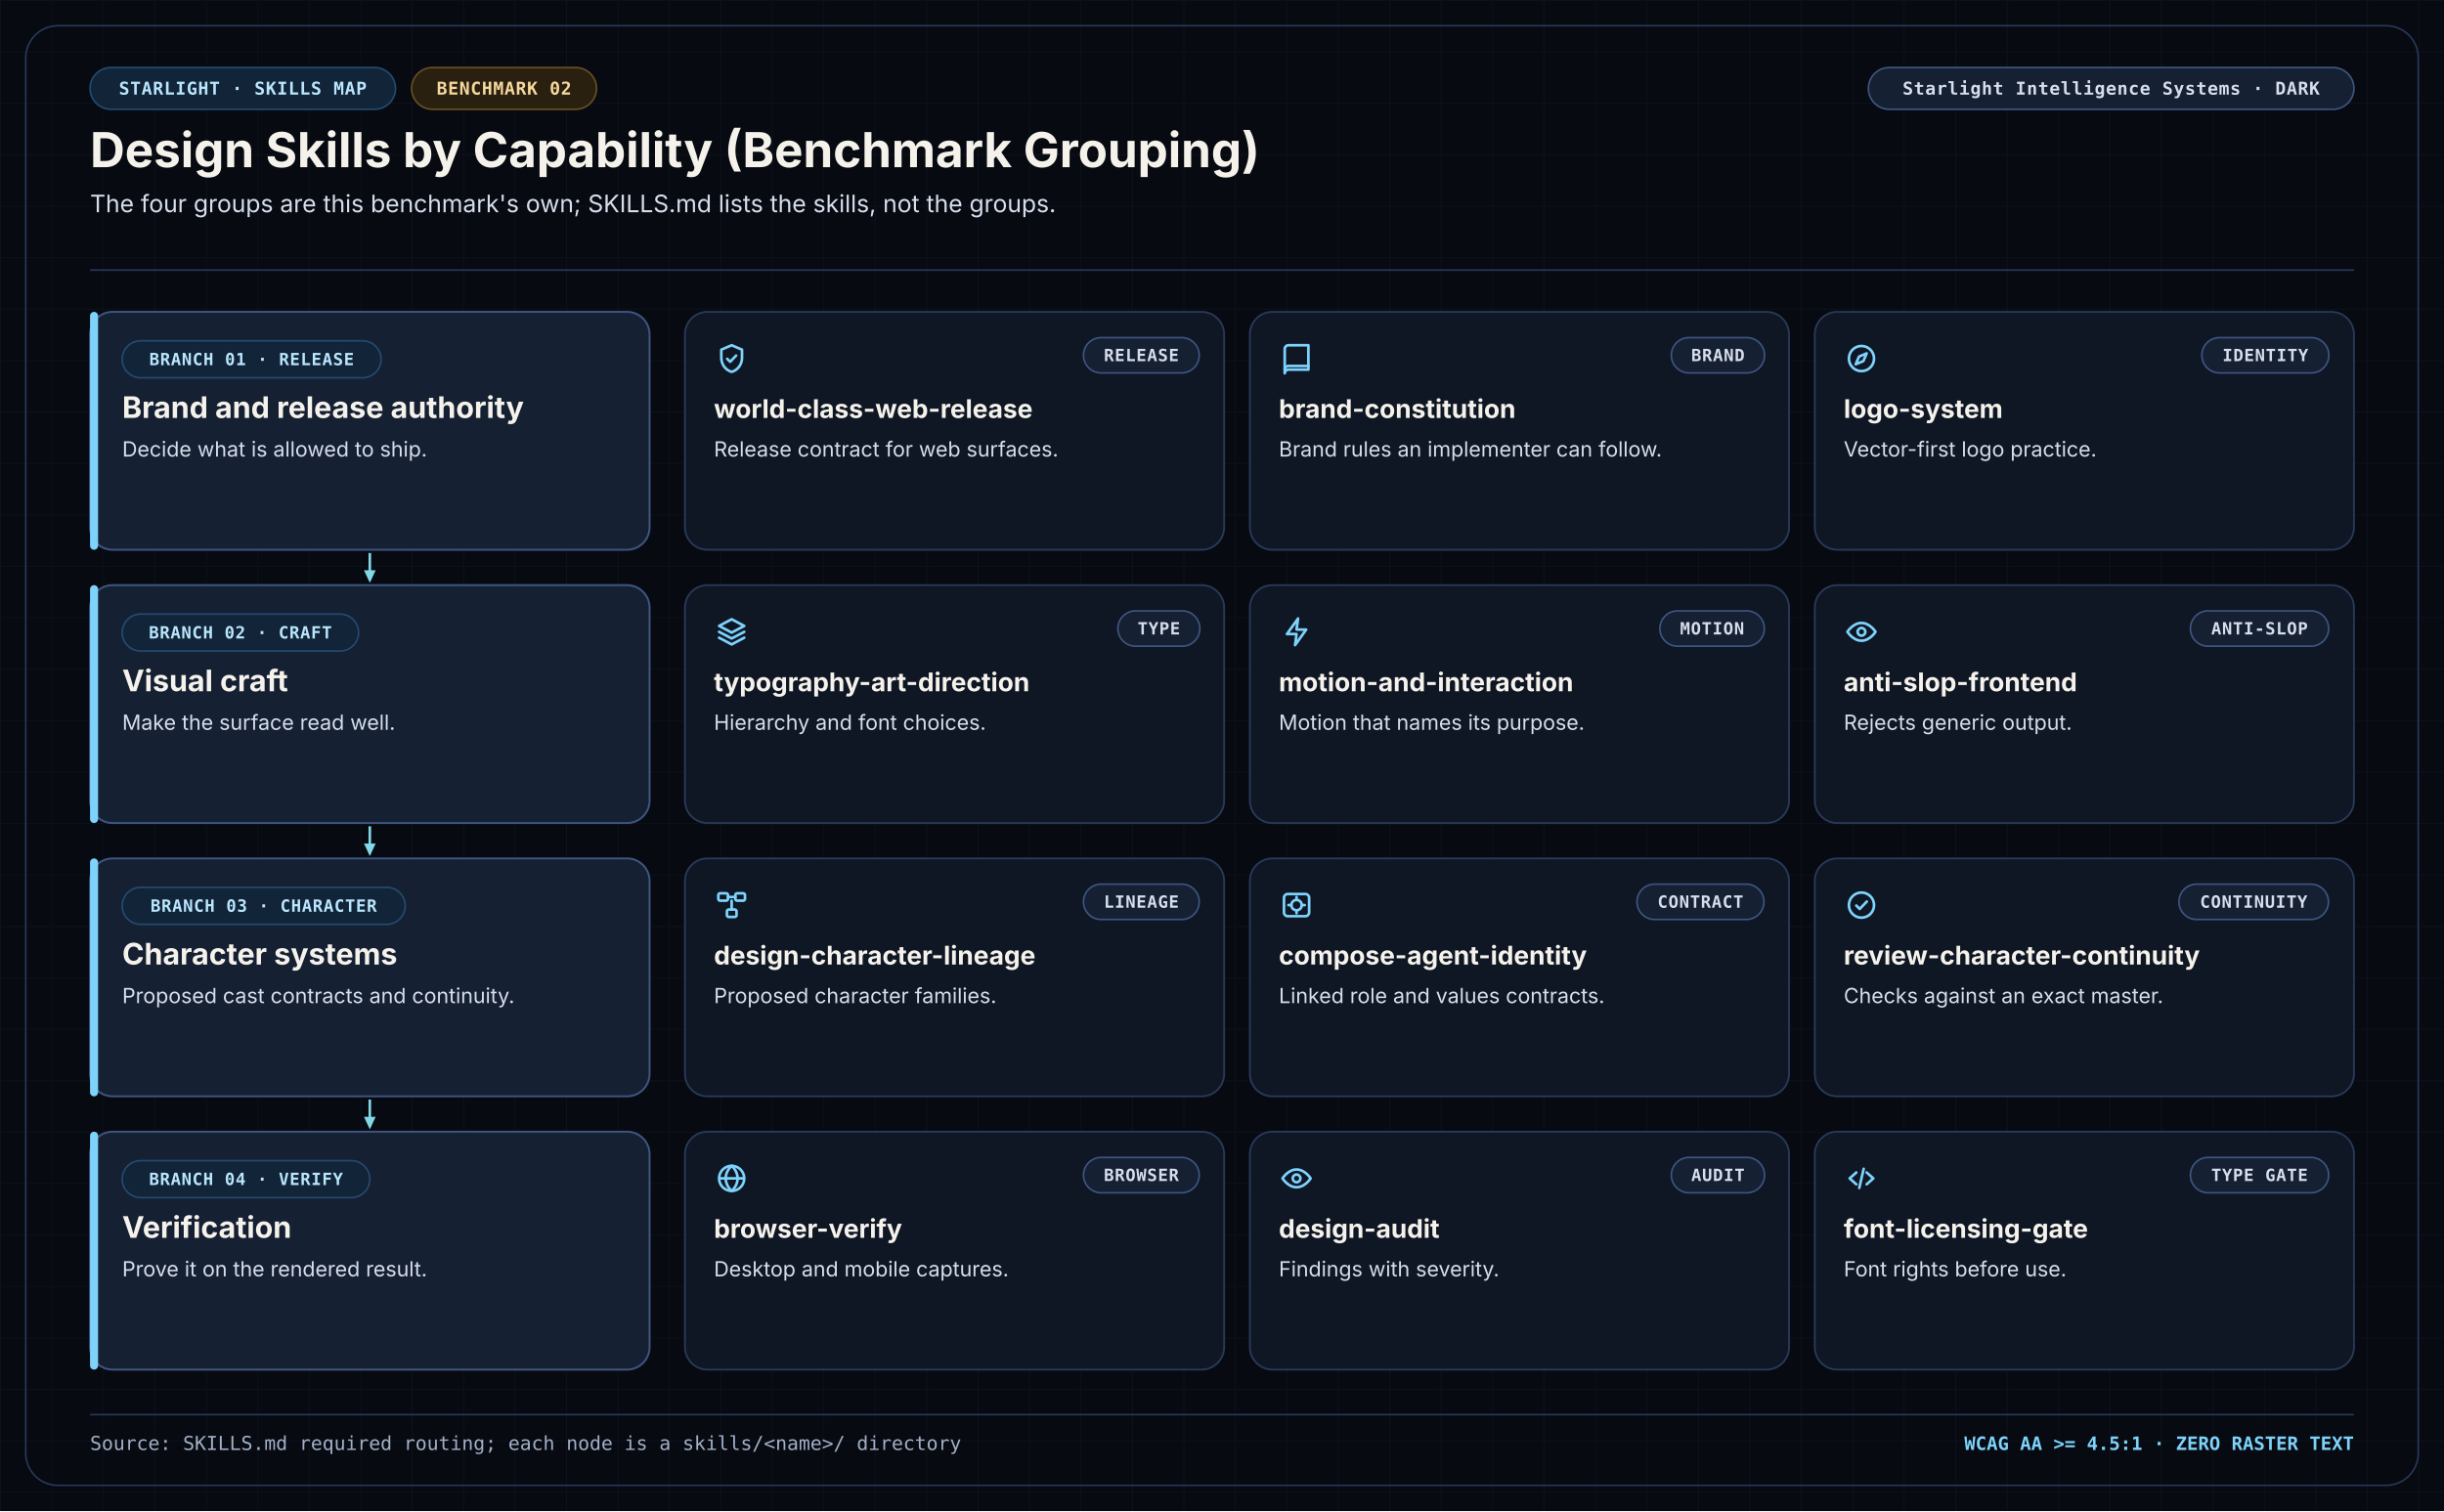
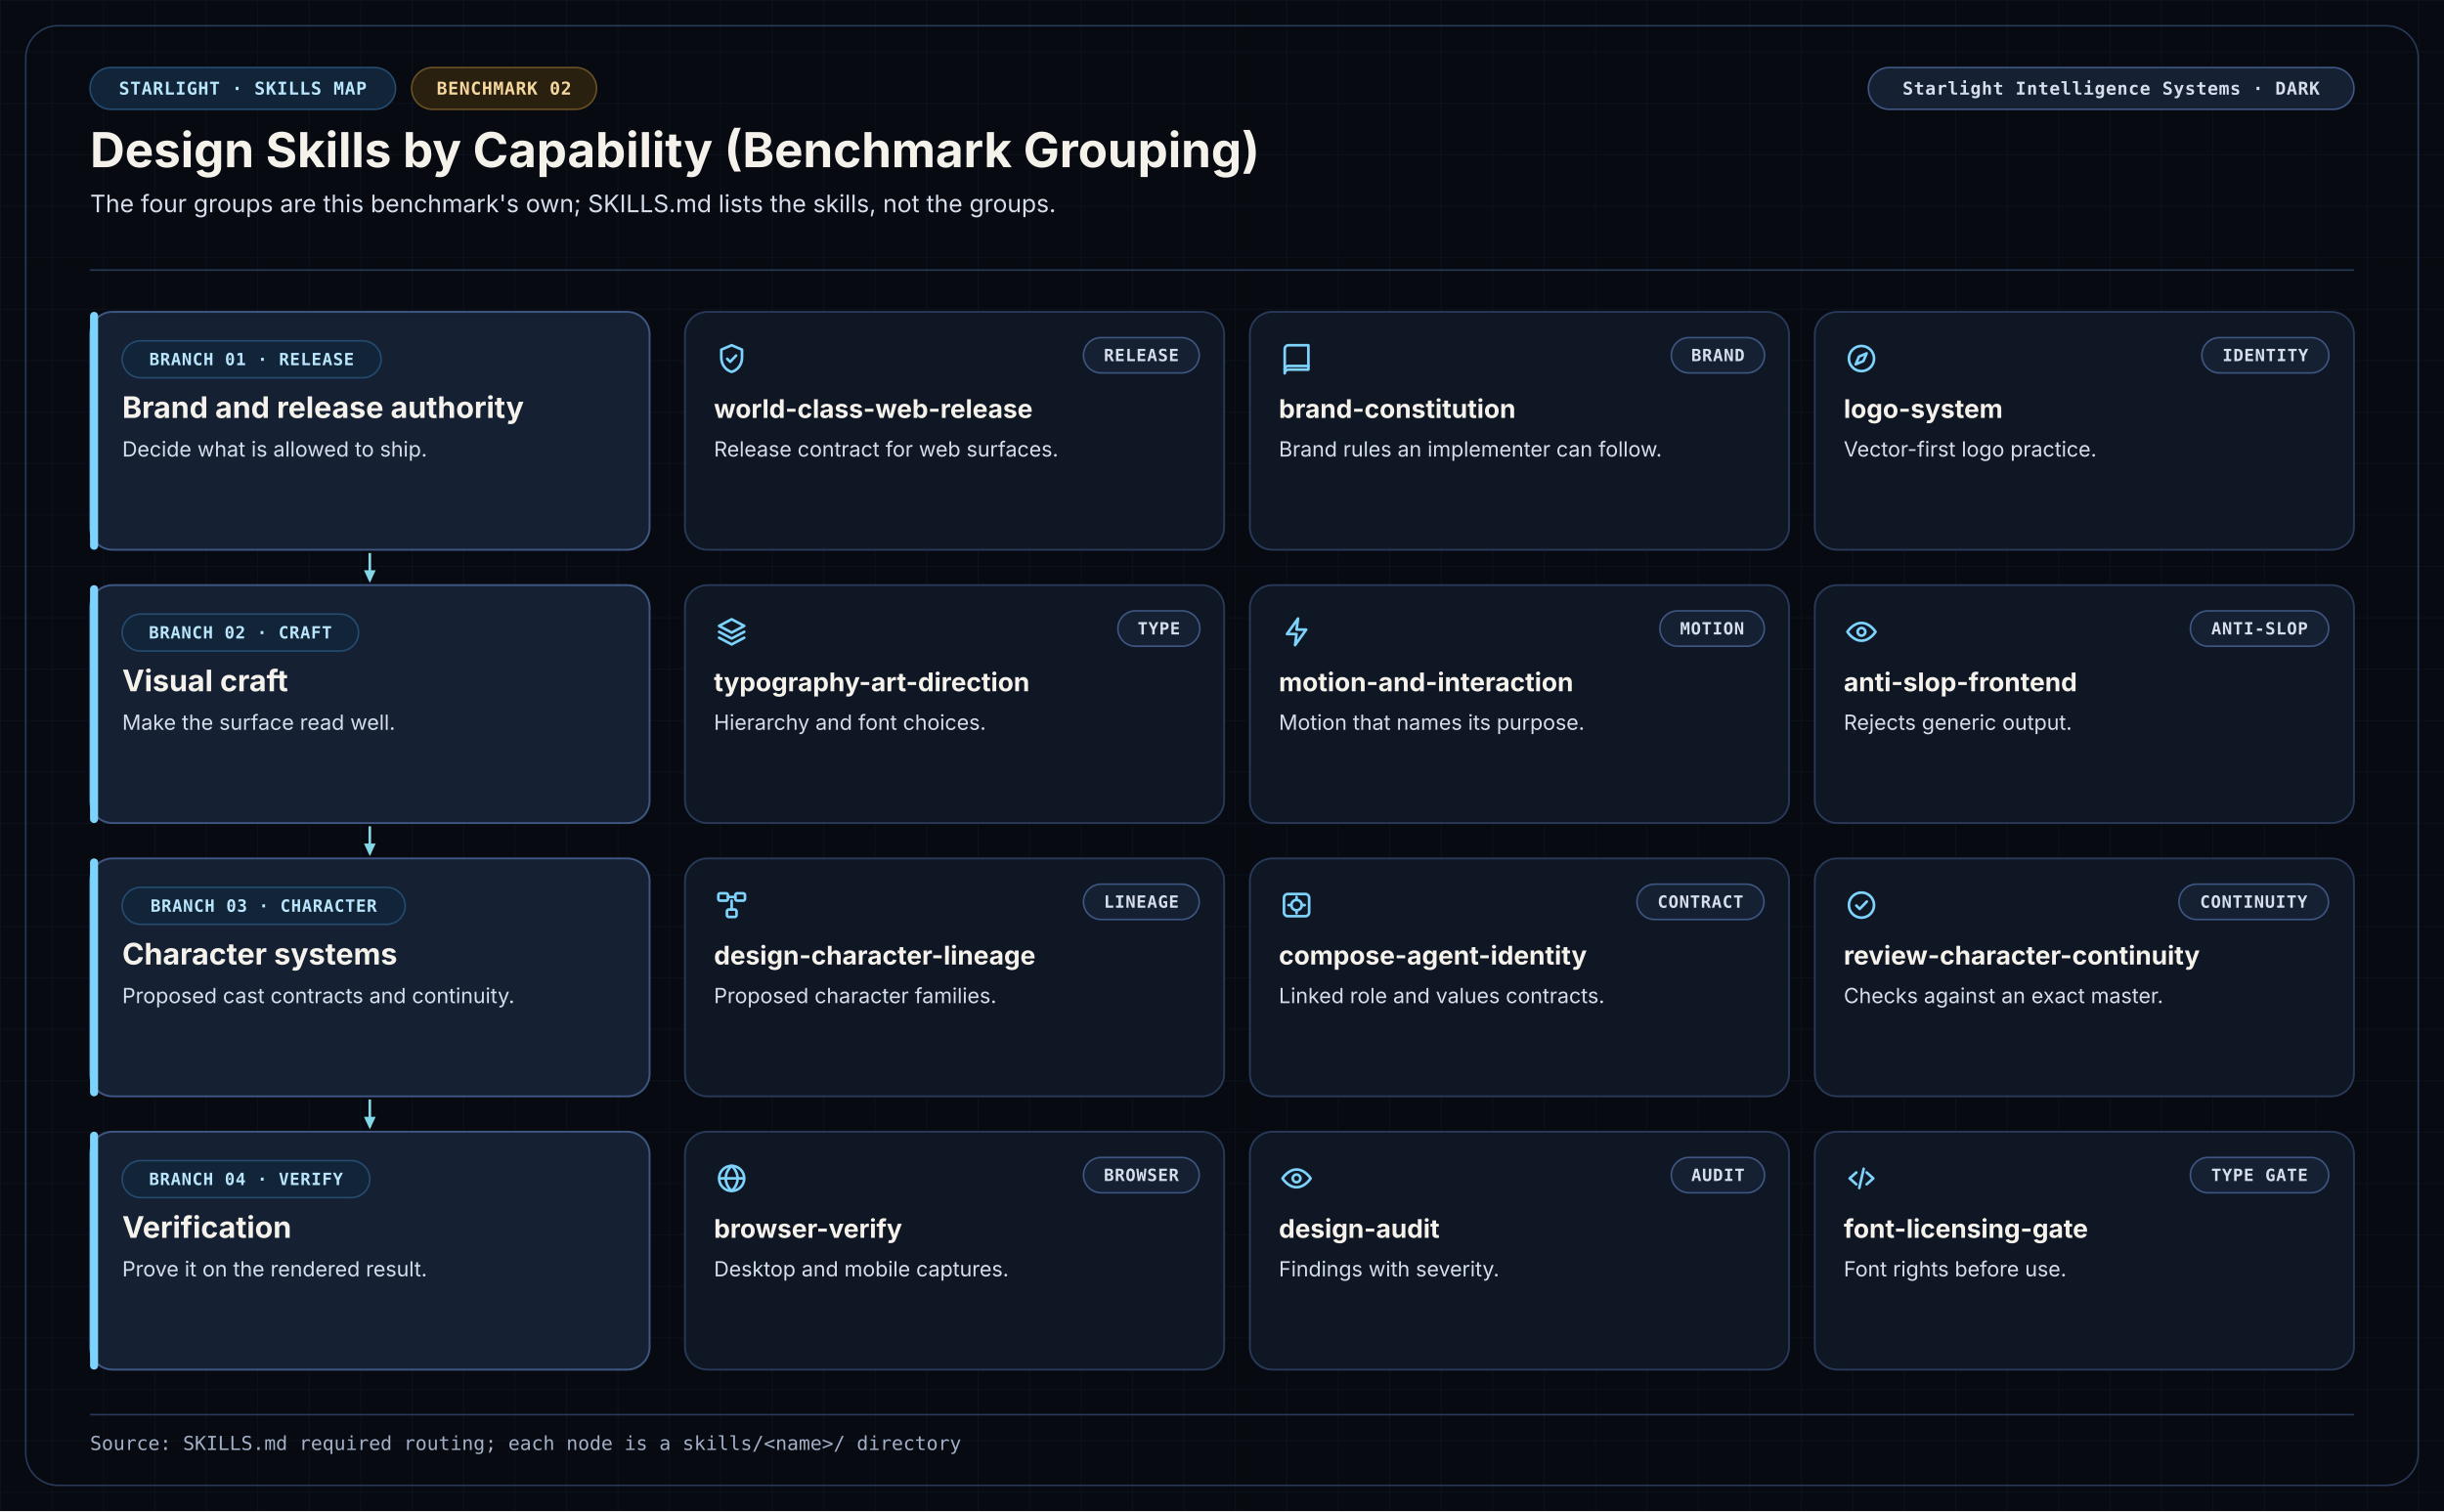
<svg xmlns="http://www.w3.org/2000/svg" viewBox="0 0 1520 940" width="1520" height="940" role="img" aria-labelledby="title-ig-02-skills-capability-tree-dark desc-ig-02-skills-capability-tree-dark" data-brand="sis" data-archetype="layered-architecture" data-theme="dark">
  <defs>
    <linearGradient id="bg-grad-ig-02-skills-capability-tree-dark" x1="0" y1="0" x2="1" y2="1">
      <stop offset="0%" stop-color="#070A10" />
      <stop offset="100%" stop-color="#0C121E" />
    </linearGradient>
    <pattern id="grid-ig-02-skills-capability-tree-dark" width="32" height="32" patternUnits="userSpaceOnUse">
      <path d="M 32 0 L 0 0 0 32" fill="none" stroke="#141E30" stroke-width="0.75" />
    </pattern>
    <marker id="arrow-ig-02-skills-capability-tree-dark" viewBox="0 0 10 10" refX="7" refY="5" markerWidth="6.5" markerHeight="6.5" orient="auto-start-reverse">
      <path d="M 1 1.5 L 8.5 5 L 1 8.5 z" fill="#82D8E6" />
    </marker>
  </defs>
  <rect x="0" y="0" width="1520" height="940" fill="#070A10" />
  <rect x="0" y="0" width="1520" height="940" fill="url(#grid-ig-02-skills-capability-tree-dark)" opacity="0.55" />
  <rect x="16" y="16" width="1488" height="908" rx="20" fill="none" stroke="#283959" stroke-width="1" />
  <rect x="56" y="42" width="190" height="26" rx="13" fill="#112438" stroke="#244B70" stroke-width="1" />
  <text x="151" y="58.85" fill="#BAE6FD" font-family="'IBM Plex Mono', 'JetBrains Mono', ui-monospace, monospace" font-size="11" font-weight="600" letter-spacing="0.4" text-anchor="middle">STARLIGHT · SKILLS MAP</text>
  <rect x="256" y="42" width="115" height="26" rx="13" fill="#2A2010" stroke="#684F24" stroke-width="1" />
  <text x="313.5" y="58.85" fill="#F6D89E" font-family="'IBM Plex Mono', 'JetBrains Mono', ui-monospace, monospace" font-size="11" font-weight="600" letter-spacing="0.4" text-anchor="middle">BENCHMARK 02</text>
  <rect x="1162" y="42" width="302" height="26" rx="13" fill="#162033" stroke="#3E5682" stroke-width="1" />
  <text x="1313" y="58.85" fill="#D6DEEC" font-family="'IBM Plex Mono', 'JetBrains Mono', ui-monospace, monospace" font-size="11" font-weight="600" letter-spacing="0.4" text-anchor="middle">Starlight Intelligence Systems · DARK</text>
  <text x="56" y="104" fill="#F5F2EB" font-family="'Instrument Sans', Inter, system-ui, -apple-system, sans-serif" font-size="30" font-weight="700">Design Skills by Capability (Benchmark Grouping)</text>
  <text x="56" y="132" fill="#D6DEEC" font-family="'Instrument Sans', Inter, system-ui, -apple-system, sans-serif" font-size="15" font-weight="400">The four groups are this benchmark's own; SKILLS.md lists the skills, not the groups.</text>
  <line x1="56" y1="168" x2="1464" y2="168" stroke="#283959" stroke-width="1" />
  <line x1="56" y1="880" x2="1464" y2="880" stroke="#283959" stroke-width="1" />
  <text x="56" y="902" fill="#A2B0C8" font-family="'IBM Plex Mono', 'JetBrains Mono', ui-monospace, monospace" font-size="12" font-weight="500">Source: SKILLS.md required routing; each node is a skills/&lt;name&gt;/ directory</text>
-   <text x="1464" y="902" fill="#7DD3FC" font-family="'IBM Plex Mono', 'JetBrains Mono', ui-monospace, monospace" font-size="11.5" font-weight="600" text-anchor="end">WCAG AA &gt;= 4.5:1 · ZERO RASTER TEXT</text>
  <rect x="56" y="194" width="348" height="148" rx="14" fill="#162033" stroke="#3E5682" stroke-width="1.2" />
  <rect x="56" y="194" width="5" height="148" rx="2.5" fill="#7DD3FC" />
  <rect x="76" y="212" width="161" height="23" rx="11.5" fill="#112438" stroke="#244B70" stroke-width="1" />
  <text x="156.5" y="227.18" fill="#BAE6FD" font-family="'IBM Plex Mono', 'JetBrains Mono', ui-monospace, monospace" font-size="10.5" font-weight="600" letter-spacing="0.4" text-anchor="middle">BRANCH 01 · RELEASE</text>
  <text x="76" y="260" fill="#F5F2EB" font-family="'Instrument Sans', Inter, system-ui, -apple-system, sans-serif" font-size="18.5" font-weight="700">Brand and release authority</text>
  <text x="76" y="284" fill="#D6DEEC" font-family="'Instrument Sans', Inter, system-ui, -apple-system, sans-serif" font-size="13" font-weight="400">Decide what is allowed to ship.</text>
  <rect x="426" y="194" width="335.33" height="148" rx="14" fill="#0F1624" stroke="#283959" stroke-width="1.15" />
  <g transform="translate(444, 212) scale(0.92)" width="22" height="22" fill="none" stroke="#7DD3FC" stroke-width="1.8" stroke-linecap="round" stroke-linejoin="round">
    <path d="M12 3l7 3v5.5c0 4.6-3 8.4-7 9.5-4-1.1-7-4.9-7-9.5V6l7-3z" />
    <path d="M9 12.2l2 2 4-4.2" />
  </g>
  <rect x="673.85" y="210" width="72" height="22" rx="11" fill="#162033" stroke="#3E5682" stroke-width="1" />
  <text x="709.85" y="224.68" fill="#D6DEEC" font-family="'IBM Plex Mono', 'JetBrains Mono', ui-monospace, monospace" font-size="10.5" font-weight="600" letter-spacing="0.4" text-anchor="middle">RELEASE</text>
  <text x="444" y="260" fill="#F5F2EB" font-family="'Instrument Sans', Inter, system-ui, -apple-system, sans-serif" font-size="16" font-weight="700">world-class-web-release</text>
  <text x="444" y="284" fill="#D6DEEC" font-family="'Instrument Sans', Inter, system-ui, -apple-system, sans-serif" font-size="13" font-weight="400">Release contract for web surfaces.</text>
  <rect x="777.33" y="194" width="335.33" height="148" rx="14" fill="#0F1624" stroke="#283959" stroke-width="1.15" />
  <g transform="translate(795.33, 212) scale(0.92)" width="22" height="22" fill="none" stroke="#7DD3FC" stroke-width="1.8" stroke-linecap="round" stroke-linejoin="round">
    <path d="M4 5.5A2.5 2.5 0 0 1 6.5 3H20v16.5H6.5A2.5 2.5 0 0 0 4 22V5.5z" />
    <path d="M4 19.5A2.5 2.5 0 0 1 6.5 17H20" />
  </g>
  <rect x="1039.44" y="210" width="58" height="22" rx="11" fill="#162033" stroke="#3E5682" stroke-width="1" />
  <text x="1068.44" y="224.68" fill="#D6DEEC" font-family="'IBM Plex Mono', 'JetBrains Mono', ui-monospace, monospace" font-size="10.5" font-weight="600" letter-spacing="0.4" text-anchor="middle">BRAND</text>
  <text x="795.33" y="260" fill="#F5F2EB" font-family="'Instrument Sans', Inter, system-ui, -apple-system, sans-serif" font-size="16" font-weight="700">brand-constitution</text>
  <text x="795.33" y="284" fill="#D6DEEC" font-family="'Instrument Sans', Inter, system-ui, -apple-system, sans-serif" font-size="13" font-weight="400">Brand rules an implementer can follow.</text>
  <rect x="1128.67" y="194" width="335.33" height="148" rx="14" fill="#0F1624" stroke="#283959" stroke-width="1.15" />
  <g transform="translate(1146.67, 212) scale(0.92)" width="22" height="22" fill="none" stroke="#7DD3FC" stroke-width="1.8" stroke-linecap="round" stroke-linejoin="round">
    <circle cx="12" cy="12" r="8.5" />
    <path d="M15.5 8.5l-2.2 5.2-5.2 2.2 2.2-5.2 5.2-2.2z" />
  </g>
  <rect x="1369.4" y="210" width="79" height="22" rx="11" fill="#162033" stroke="#3E5682" stroke-width="1" />
  <text x="1408.9" y="224.68" fill="#D6DEEC" font-family="'IBM Plex Mono', 'JetBrains Mono', ui-monospace, monospace" font-size="10.5" font-weight="600" letter-spacing="0.4" text-anchor="middle">IDENTITY</text>
  <text x="1146.67" y="260" fill="#F5F2EB" font-family="'Instrument Sans', Inter, system-ui, -apple-system, sans-serif" font-size="16" font-weight="700">logo-system</text>
  <text x="1146.67" y="284" fill="#D6DEEC" font-family="'Instrument Sans', Inter, system-ui, -apple-system, sans-serif" font-size="13" font-weight="400">Vector-first logo practice.</text>
  <line x1="230" y1="344" x2="230" y2="361" stroke="#82D8E6" stroke-width="1.6" marker-end="url(#arrow-ig-02-skills-capability-tree-dark)" />
  <rect x="56" y="364" width="348" height="148" rx="14" fill="#162033" stroke="#3E5682" stroke-width="1.2" />
  <rect x="56" y="364" width="5" height="148" rx="2.5" fill="#7DD3FC" />
  <rect x="76" y="382" width="147" height="23" rx="11.5" fill="#112438" stroke="#244B70" stroke-width="1" />
  <text x="149.5" y="397.18" fill="#BAE6FD" font-family="'IBM Plex Mono', 'JetBrains Mono', ui-monospace, monospace" font-size="10.5" font-weight="600" letter-spacing="0.4" text-anchor="middle">BRANCH 02 · CRAFT</text>
  <text x="76" y="430" fill="#F5F2EB" font-family="'Instrument Sans', Inter, system-ui, -apple-system, sans-serif" font-size="18.5" font-weight="700">Visual craft</text>
  <text x="76" y="454" fill="#D6DEEC" font-family="'Instrument Sans', Inter, system-ui, -apple-system, sans-serif" font-size="13" font-weight="400">Make the surface read well.</text>
  <rect x="426" y="364" width="335.33" height="148" rx="14" fill="#0F1624" stroke="#283959" stroke-width="1.15" />
  <g transform="translate(444, 382) scale(0.92)" width="22" height="22" fill="none" stroke="#7DD3FC" stroke-width="1.8" stroke-linecap="round" stroke-linejoin="round">
    <path d="M12 3.5L20.5 8L12 12.5L3.5 8L12 3.5Z" />
    <path d="M3.5 12L12 16.5L20.5 12" />
    <path d="M3.5 16L12 20.5L20.5 16" />
  </g>
  <rect x="695.23" y="380" width="51" height="22" rx="11" fill="#162033" stroke="#3E5682" stroke-width="1" />
  <text x="720.73" y="394.68" fill="#D6DEEC" font-family="'IBM Plex Mono', 'JetBrains Mono', ui-monospace, monospace" font-size="10.5" font-weight="600" letter-spacing="0.4" text-anchor="middle">TYPE</text>
  <text x="444" y="430" fill="#F5F2EB" font-family="'Instrument Sans', Inter, system-ui, -apple-system, sans-serif" font-size="16" font-weight="700">typography-art-direction</text>
  <text x="444" y="454" fill="#D6DEEC" font-family="'Instrument Sans', Inter, system-ui, -apple-system, sans-serif" font-size="13" font-weight="400">Hierarchy and font choices.</text>
  <rect x="777.33" y="364" width="335.33" height="148" rx="14" fill="#0F1624" stroke="#283959" stroke-width="1.15" />
  <g transform="translate(795.33, 382) scale(0.92)" width="22" height="22" fill="none" stroke="#7DD3FC" stroke-width="1.8" stroke-linecap="round" stroke-linejoin="round">
    <path d="M13 3L5.5 13.5H12L11 21L18.5 10.5H12L13 3Z" />
  </g>
  <rect x="1032.32" y="380" width="65" height="22" rx="11" fill="#162033" stroke="#3E5682" stroke-width="1" />
  <text x="1064.82" y="394.68" fill="#D6DEEC" font-family="'IBM Plex Mono', 'JetBrains Mono', ui-monospace, monospace" font-size="10.5" font-weight="600" letter-spacing="0.4" text-anchor="middle">MOTION</text>
  <text x="795.33" y="430" fill="#F5F2EB" font-family="'Instrument Sans', Inter, system-ui, -apple-system, sans-serif" font-size="16" font-weight="700">motion-and-interaction</text>
  <text x="795.33" y="454" fill="#D6DEEC" font-family="'Instrument Sans', Inter, system-ui, -apple-system, sans-serif" font-size="13" font-weight="400">Motion that names its purpose.</text>
  <rect x="1128.67" y="364" width="335.33" height="148" rx="14" fill="#0F1624" stroke="#283959" stroke-width="1.15" />
  <g transform="translate(1146.67, 382) scale(0.92)" width="22" height="22" fill="none" stroke="#7DD3FC" stroke-width="1.8" stroke-linecap="round" stroke-linejoin="round">
    <path d="M2.5 12S6.2 6 12 6s9.5 6 9.5 6-3.7 6-9.5 6-9.5-6-9.5-6z" />
    <circle cx="12" cy="12" r="2.6" />
  </g>
  <rect x="1362.27" y="380" width="86" height="22" rx="11" fill="#162033" stroke="#3E5682" stroke-width="1" />
  <text x="1405.27" y="394.68" fill="#D6DEEC" font-family="'IBM Plex Mono', 'JetBrains Mono', ui-monospace, monospace" font-size="10.5" font-weight="600" letter-spacing="0.4" text-anchor="middle">ANTI-SLOP</text>
  <text x="1146.67" y="430" fill="#F5F2EB" font-family="'Instrument Sans', Inter, system-ui, -apple-system, sans-serif" font-size="16" font-weight="700">anti-slop-frontend</text>
  <text x="1146.67" y="454" fill="#D6DEEC" font-family="'Instrument Sans', Inter, system-ui, -apple-system, sans-serif" font-size="13" font-weight="400">Rejects generic output.</text>
  <line x1="230" y1="514" x2="230" y2="531" stroke="#82D8E6" stroke-width="1.6" marker-end="url(#arrow-ig-02-skills-capability-tree-dark)" />
  <rect x="56" y="534" width="348" height="148" rx="14" fill="#162033" stroke="#3E5682" stroke-width="1.2" />
  <rect x="56" y="534" width="5" height="148" rx="2.5" fill="#7DD3FC" />
  <rect x="76" y="552" width="176" height="23" rx="11.5" fill="#112438" stroke="#244B70" stroke-width="1" />
  <text x="164" y="567.17" fill="#BAE6FD" font-family="'IBM Plex Mono', 'JetBrains Mono', ui-monospace, monospace" font-size="10.5" font-weight="600" letter-spacing="0.4" text-anchor="middle">BRANCH 03 · CHARACTER</text>
  <text x="76" y="600" fill="#F5F2EB" font-family="'Instrument Sans', Inter, system-ui, -apple-system, sans-serif" font-size="18.5" font-weight="700">Character systems</text>
  <text x="76" y="624" fill="#D6DEEC" font-family="'Instrument Sans', Inter, system-ui, -apple-system, sans-serif" font-size="13" font-weight="400">Proposed cast contracts and continuity.</text>
  <rect x="426" y="534" width="335.33" height="148" rx="14" fill="#0F1624" stroke="#283959" stroke-width="1.15" />
  <g transform="translate(444, 552) scale(0.92)" width="22" height="22" fill="none" stroke="#7DD3FC" stroke-width="1.8" stroke-linecap="round" stroke-linejoin="round">
    <rect x="3" y="4" width="6.5" height="5" rx="1.2" />
    <rect x="14.5" y="4" width="6.5" height="5" rx="1.2" />
    <rect x="8.8" y="15" width="6.5" height="5" rx="1.2" />
    <path d="M9.5 6.5h5M12 9v6" />
  </g>
  <rect x="673.85" y="550" width="72" height="22" rx="11" fill="#162033" stroke="#3E5682" stroke-width="1" />
  <text x="709.85" y="564.67" fill="#D6DEEC" font-family="'IBM Plex Mono', 'JetBrains Mono', ui-monospace, monospace" font-size="10.5" font-weight="600" letter-spacing="0.4" text-anchor="middle">LINEAGE</text>
  <text x="444" y="600" fill="#F5F2EB" font-family="'Instrument Sans', Inter, system-ui, -apple-system, sans-serif" font-size="16" font-weight="700">design-character-lineage</text>
  <text x="444" y="624" fill="#D6DEEC" font-family="'Instrument Sans', Inter, system-ui, -apple-system, sans-serif" font-size="13" font-weight="400">Proposed character families.</text>
  <rect x="777.33" y="534" width="335.33" height="148" rx="14" fill="#0F1624" stroke="#283959" stroke-width="1.15" />
  <g transform="translate(795.33, 552) scale(0.92)" width="22" height="22" fill="none" stroke="#7DD3FC" stroke-width="1.8" stroke-linecap="round" stroke-linejoin="round">
    <rect x="3.5" y="4.5" width="17" height="15" rx="2.5" />
    <circle cx="12" cy="12" r="3.5" />
    <path d="M12 8.5v-2M12 17.5v-2M8.5 12h-2M17.5 12h-2" />
  </g>
  <rect x="1018.07" y="550" width="79" height="22" rx="11" fill="#162033" stroke="#3E5682" stroke-width="1" />
  <text x="1057.57" y="564.67" fill="#D6DEEC" font-family="'IBM Plex Mono', 'JetBrains Mono', ui-monospace, monospace" font-size="10.5" font-weight="600" letter-spacing="0.4" text-anchor="middle">CONTRACT</text>
  <text x="795.33" y="600" fill="#F5F2EB" font-family="'Instrument Sans', Inter, system-ui, -apple-system, sans-serif" font-size="16" font-weight="700">compose-agent-identity</text>
  <text x="795.33" y="624" fill="#D6DEEC" font-family="'Instrument Sans', Inter, system-ui, -apple-system, sans-serif" font-size="13" font-weight="400">Linked role and values contracts.</text>
  <rect x="1128.67" y="534" width="335.33" height="148" rx="14" fill="#0F1624" stroke="#283959" stroke-width="1.15" />
  <g transform="translate(1146.67, 552) scale(0.92)" width="22" height="22" fill="none" stroke="#7DD3FC" stroke-width="1.8" stroke-linecap="round" stroke-linejoin="round">
    <circle cx="12" cy="12" r="8.5" />
    <path d="M8.5 12.3l2.3 2.3 4.8-5" />
  </g>
  <rect x="1355.15" y="550" width="93" height="22" rx="11" fill="#162033" stroke="#3E5682" stroke-width="1" />
  <text x="1401.65" y="564.67" fill="#D6DEEC" font-family="'IBM Plex Mono', 'JetBrains Mono', ui-monospace, monospace" font-size="10.5" font-weight="600" letter-spacing="0.4" text-anchor="middle">CONTINUITY</text>
  <text x="1146.67" y="600" fill="#F5F2EB" font-family="'Instrument Sans', Inter, system-ui, -apple-system, sans-serif" font-size="16" font-weight="700">review-character-continuity</text>
  <text x="1146.67" y="624" fill="#D6DEEC" font-family="'Instrument Sans', Inter, system-ui, -apple-system, sans-serif" font-size="13" font-weight="400">Checks against an exact master.</text>
  <line x1="230" y1="684" x2="230" y2="701" stroke="#82D8E6" stroke-width="1.6" marker-end="url(#arrow-ig-02-skills-capability-tree-dark)" />
  <rect x="56" y="704" width="348" height="148" rx="14" fill="#162033" stroke="#3E5682" stroke-width="1.2" />
  <rect x="56" y="704" width="5" height="148" rx="2.5" fill="#7DD3FC" />
  <rect x="76" y="722" width="154" height="23" rx="11.5" fill="#112438" stroke="#244B70" stroke-width="1" />
  <text x="153" y="737.17" fill="#BAE6FD" font-family="'IBM Plex Mono', 'JetBrains Mono', ui-monospace, monospace" font-size="10.5" font-weight="600" letter-spacing="0.4" text-anchor="middle">BRANCH 04 · VERIFY</text>
  <text x="76" y="770" fill="#F5F2EB" font-family="'Instrument Sans', Inter, system-ui, -apple-system, sans-serif" font-size="18.5" font-weight="700">Verification</text>
  <text x="76" y="794" fill="#D6DEEC" font-family="'Instrument Sans', Inter, system-ui, -apple-system, sans-serif" font-size="13" font-weight="400">Prove it on the rendered result.</text>
  <rect x="426" y="704" width="335.33" height="148" rx="14" fill="#0F1624" stroke="#283959" stroke-width="1.15" />
  <g transform="translate(444, 722) scale(0.92)" width="22" height="22" fill="none" stroke="#7DD3FC" stroke-width="1.8" stroke-linecap="round" stroke-linejoin="round">
    <circle cx="12" cy="12" r="8.5" />
    <path d="M3.8 12h16.4M12 3.5c2.6 2.4 4 5.4 4 8.5s-1.4 6.1-4 8.5c-2.6-2.4-4-5.4-4-8.5s1.4-6.1 4-8.5z" />
  </g>
  <rect x="673.85" y="720" width="72" height="22" rx="11" fill="#162033" stroke="#3E5682" stroke-width="1" />
  <text x="709.85" y="734.67" fill="#D6DEEC" font-family="'IBM Plex Mono', 'JetBrains Mono', ui-monospace, monospace" font-size="10.5" font-weight="600" letter-spacing="0.4" text-anchor="middle">BROWSER</text>
  <text x="444" y="770" fill="#F5F2EB" font-family="'Instrument Sans', Inter, system-ui, -apple-system, sans-serif" font-size="16" font-weight="700">browser-verify</text>
  <text x="444" y="794" fill="#D6DEEC" font-family="'Instrument Sans', Inter, system-ui, -apple-system, sans-serif" font-size="13" font-weight="400">Desktop and mobile captures.</text>
  <rect x="777.33" y="704" width="335.33" height="148" rx="14" fill="#0F1624" stroke="#283959" stroke-width="1.15" />
  <g transform="translate(795.33, 722) scale(0.92)" width="22" height="22" fill="none" stroke="#7DD3FC" stroke-width="1.8" stroke-linecap="round" stroke-linejoin="round">
    <path d="M2.5 12S6.2 6 12 6s9.5 6 9.5 6-3.7 6-9.5 6-9.5-6-9.5-6z" />
    <circle cx="12" cy="12" r="2.6" />
  </g>
  <rect x="1039.44" y="720" width="58" height="22" rx="11" fill="#162033" stroke="#3E5682" stroke-width="1" />
  <text x="1068.44" y="734.67" fill="#D6DEEC" font-family="'IBM Plex Mono', 'JetBrains Mono', ui-monospace, monospace" font-size="10.5" font-weight="600" letter-spacing="0.4" text-anchor="middle">AUDIT</text>
  <text x="795.33" y="770" fill="#F5F2EB" font-family="'Instrument Sans', Inter, system-ui, -apple-system, sans-serif" font-size="16" font-weight="700">design-audit</text>
  <text x="795.33" y="794" fill="#D6DEEC" font-family="'Instrument Sans', Inter, system-ui, -apple-system, sans-serif" font-size="13" font-weight="400">Findings with severity.</text>
  <rect x="1128.67" y="704" width="335.33" height="148" rx="14" fill="#0F1624" stroke="#283959" stroke-width="1.15" />
  <g transform="translate(1146.67, 722) scale(0.92)" width="22" height="22" fill="none" stroke="#7DD3FC" stroke-width="1.8" stroke-linecap="round" stroke-linejoin="round">
    <path d="M8.5 8L4 12l4.5 4M15.5 8L20 12l-4.5 4M13.5 5.5l-3 13" />
  </g>
  <rect x="1362.27" y="720" width="86" height="22" rx="11" fill="#162033" stroke="#3E5682" stroke-width="1" />
  <text x="1405.27" y="734.67" fill="#D6DEEC" font-family="'IBM Plex Mono', 'JetBrains Mono', ui-monospace, monospace" font-size="10.5" font-weight="600" letter-spacing="0.4" text-anchor="middle">TYPE GATE</text>
  <text x="1146.67" y="770" fill="#F5F2EB" font-family="'Instrument Sans', Inter, system-ui, -apple-system, sans-serif" font-size="16" font-weight="700">font-licensing-gate</text>
  <text x="1146.67" y="794" fill="#D6DEEC" font-family="'Instrument Sans', Inter, system-ui, -apple-system, sans-serif" font-size="13" font-weight="400">Font rights before use.</text>
</svg>
